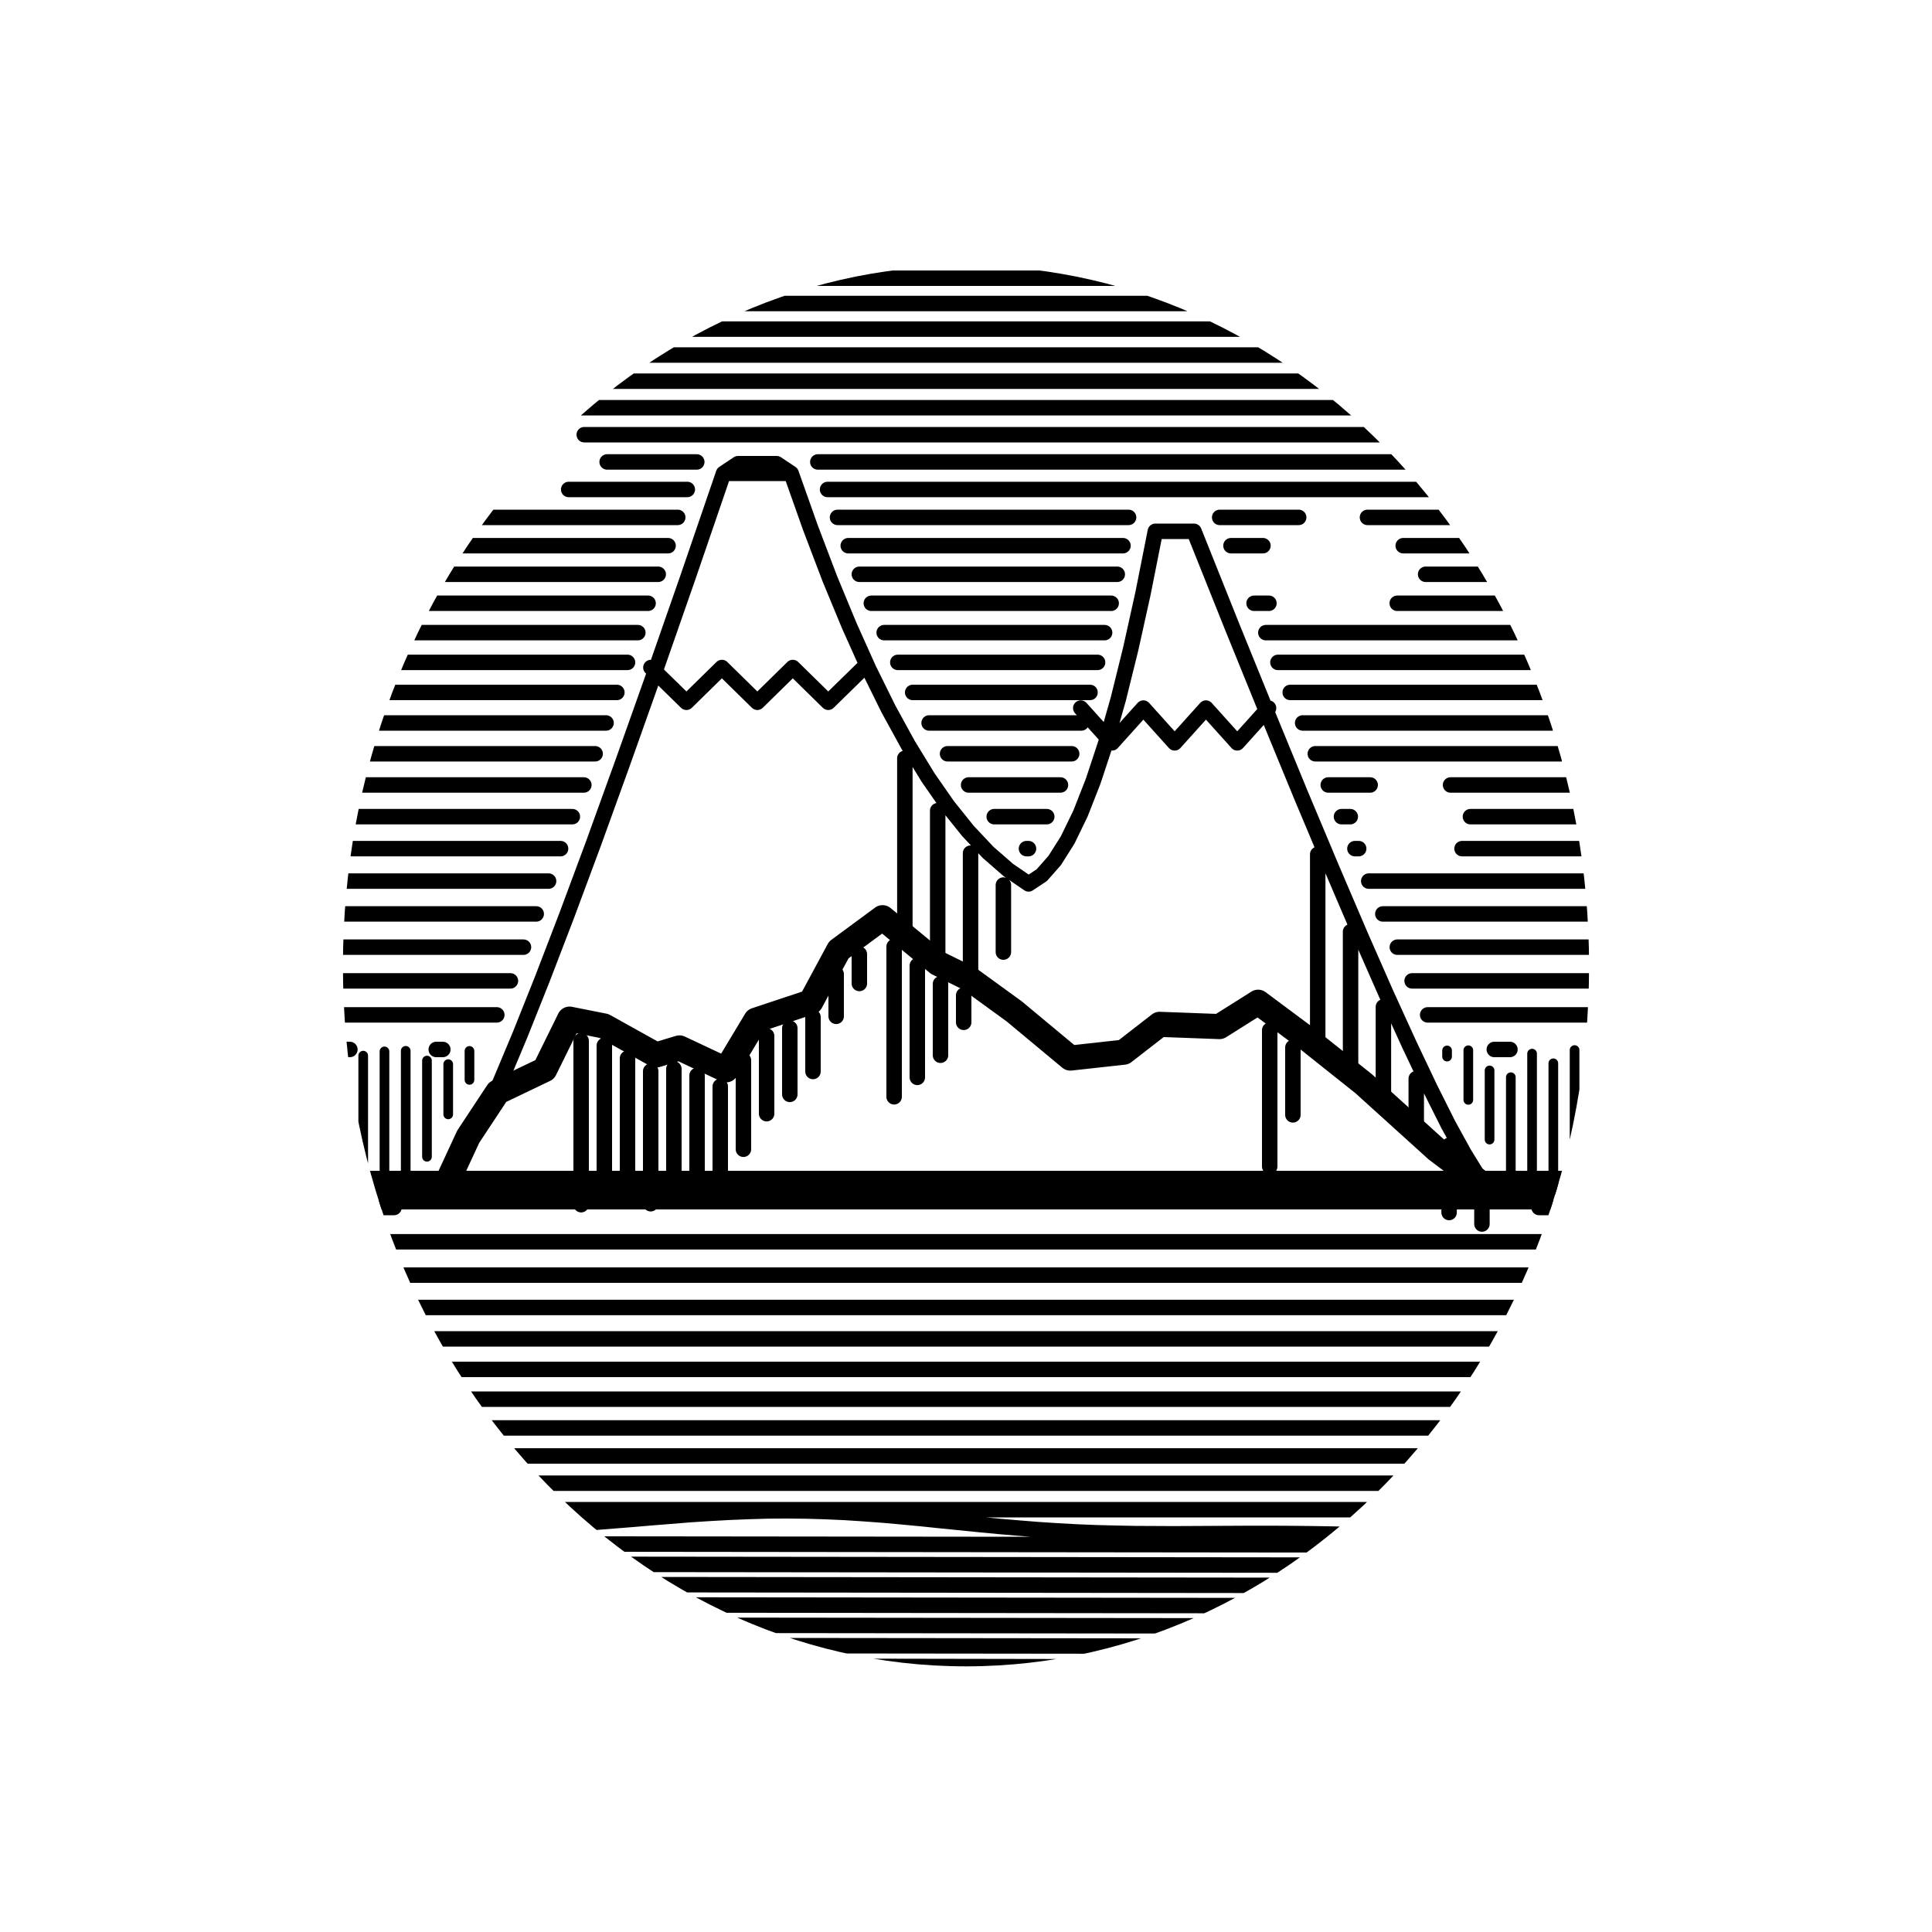
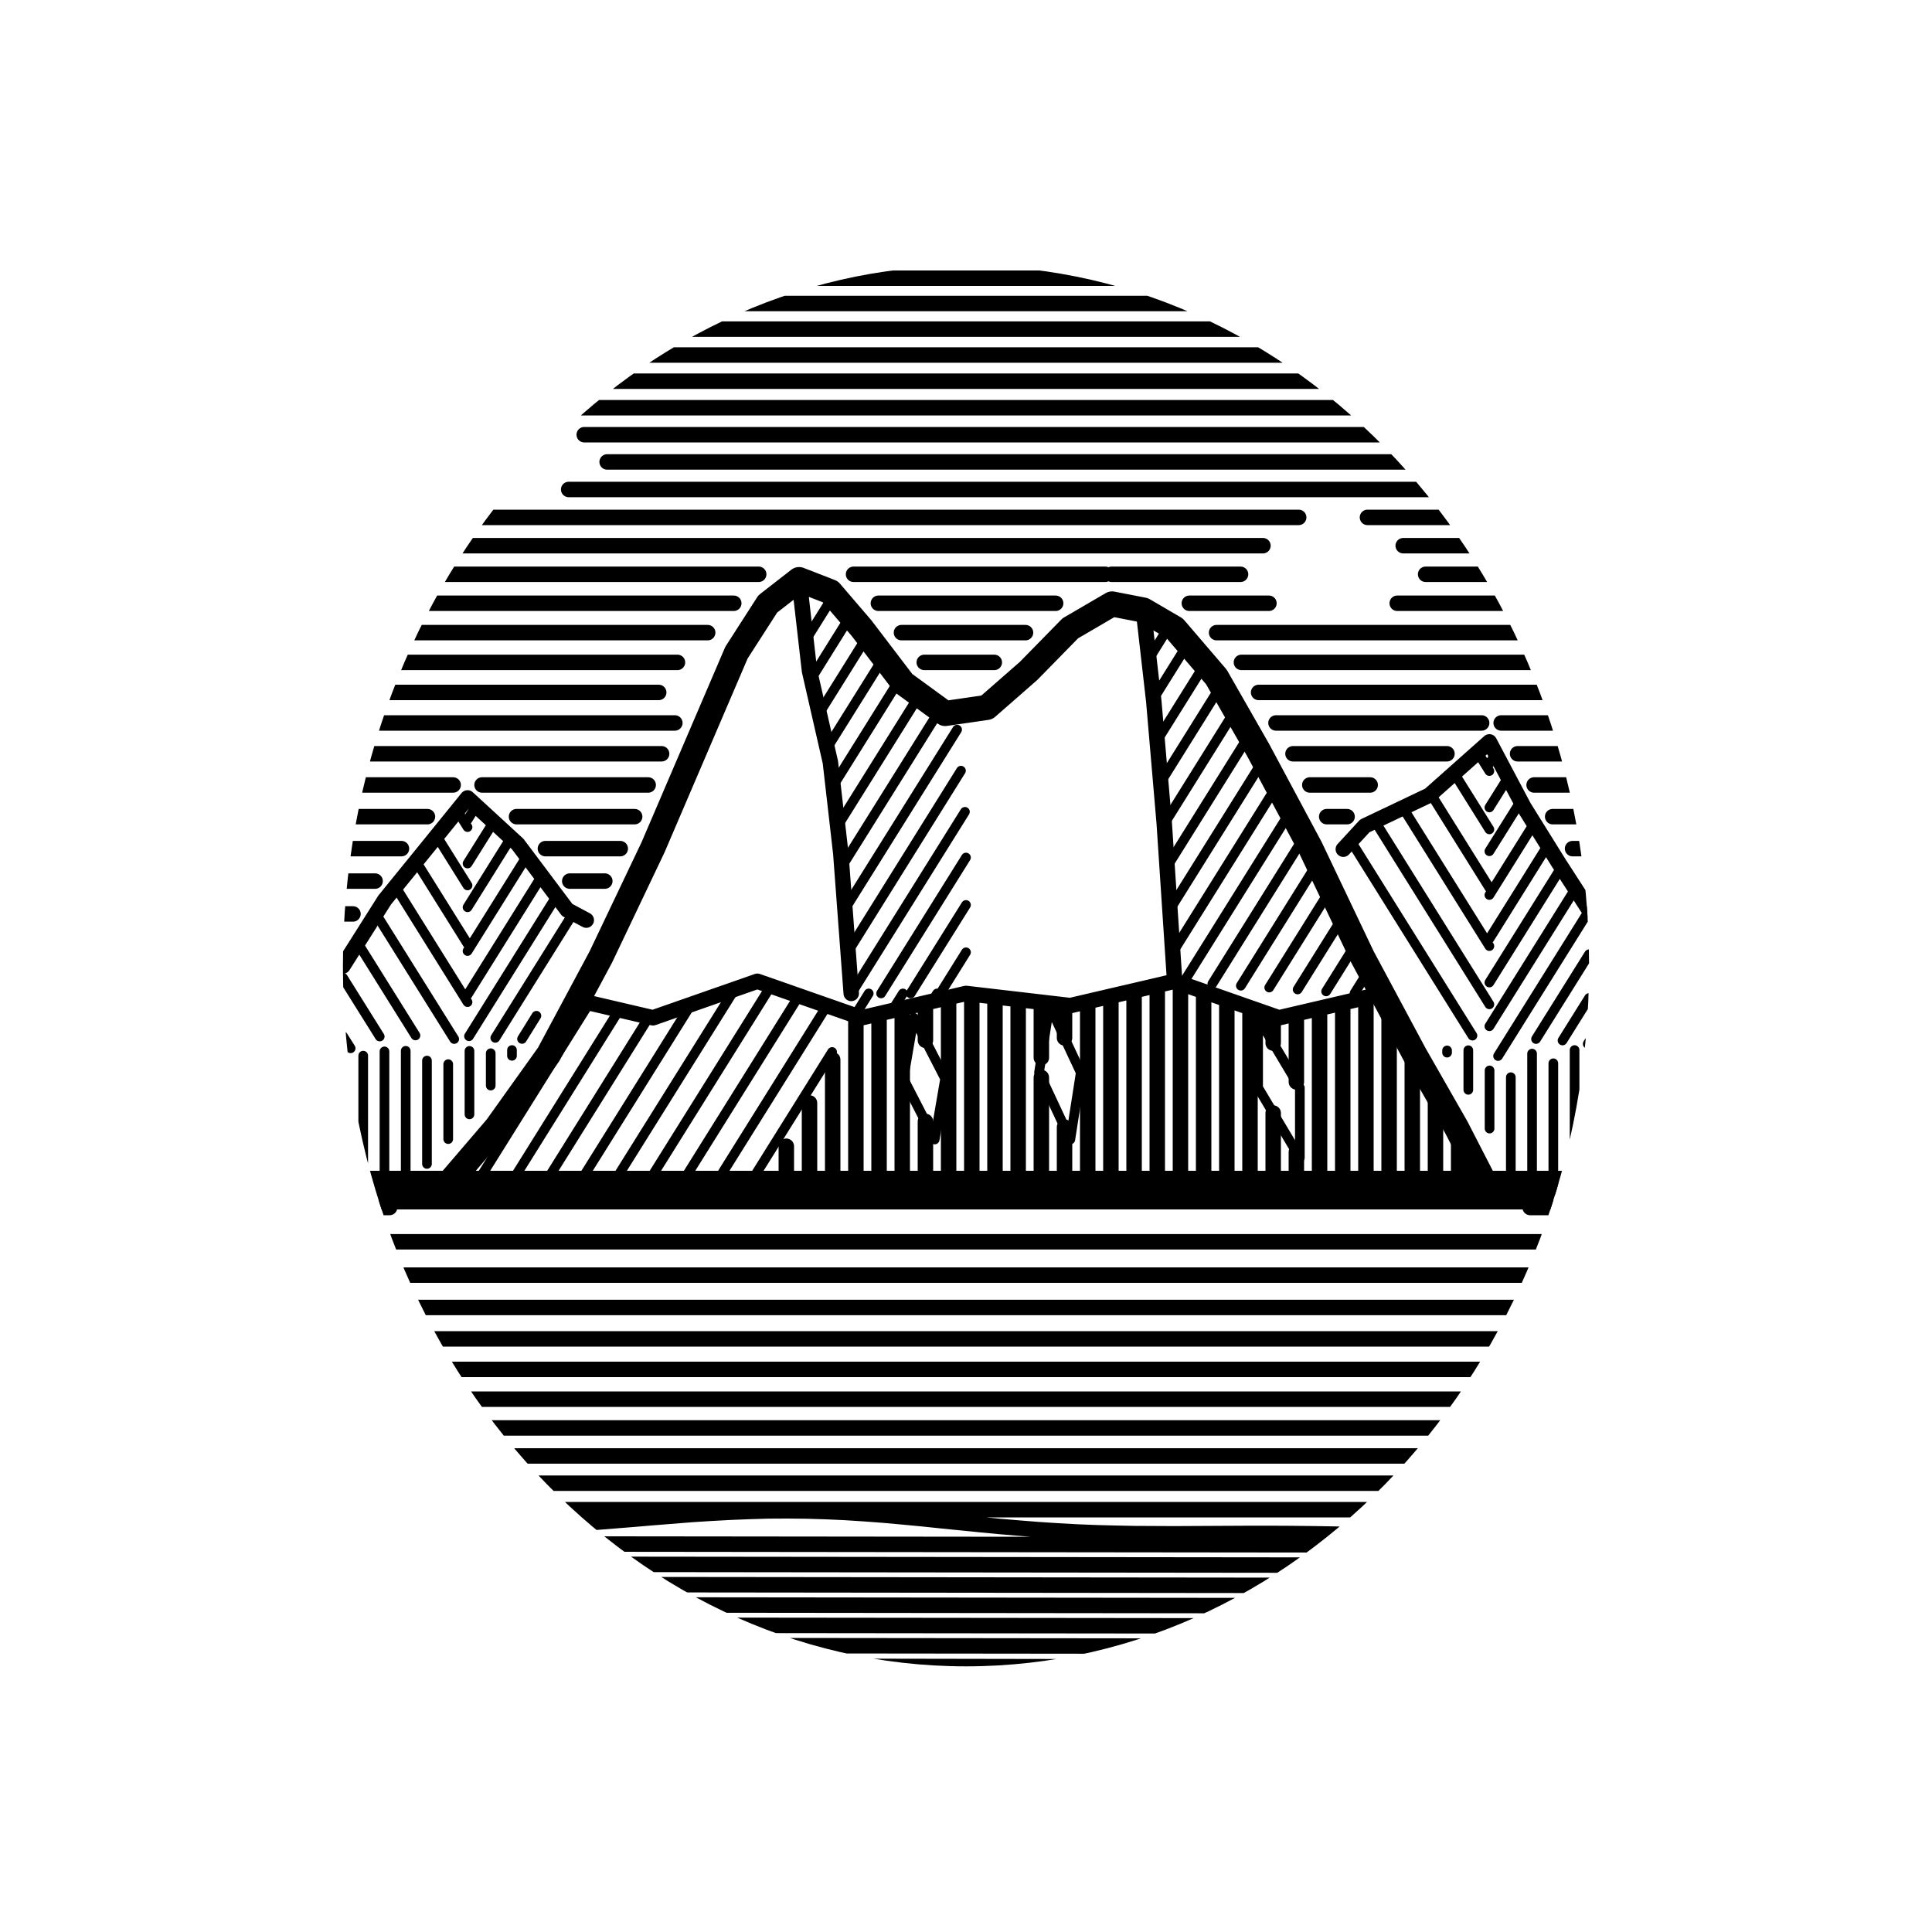
<svg xmlns="http://www.w3.org/2000/svg" viewBox="0 0 200 200">
  <defs>
    <clipPath id="w">
      <path d="M35.5 100A64.5 72.5 0 1 1 164.5 100A64.5 72.5 0 1 1 35.5 100Z" />
    </clipPath>
  </defs>
  <g clip-path="url(#w)" fill="none" stroke="#000" stroke-linecap="round" stroke-linejoin="round">
-     <path d="M167.4 109.82L167.4 123.2M165.2 112.82L165.2 123.2M163 108.7L163 123.2M160.8 110.07L160.8 123.2M158.6 109.07L158.6 123.2M156.4 111.51L156.4 121.2M154.2 110.81L154.2 117.97M152 108.72L152 113.86M149.8 108.74L149.8 109.38M48.6 108.79L48.6 111.79M46.4 110.16L46.4 115.36M44.2 109.79L44.2 119.75M42 108.78L42 123.2M39.8 108.84L39.8 123.2M37.6 109.28L37.6 123.2" stroke-width="1" />
-     <path d="M35.5 28.8L164.5 28.8M35.5 31.42L164.5 31.42M35.5 34.07L164.5 34.07M35.5 36.75L164.5 36.75M35.5 39.46L164.5 39.46M35.5 42.21L46.82 42.21M57.18 42.21L164.5 42.21M35.5 45L43.52 45M60.48 45L164.5 45M35.5 47.82L41.15 47.82M62.85 47.82L72.13 47.82M84.66 47.82L164.5 47.82M35.5 50.67L45.13 50.67M58.87 50.67L71.15 50.67M85.67 50.67L164.5 50.67M35.5 53.56L70.16 53.56M86.7 53.56L116.83 53.56M126.26 53.56L134.44 53.56M141.56 53.56L164.5 53.56M35.5 56.49L69.16 56.49M87.81 56.49L116.25 56.49M127.43 56.49L130.74 56.49M145.26 56.49L164.5 56.49M35.5 59.45L68.14 59.45M88.96 59.45L115.66 59.45M147.58 59.45L164.5 59.45M35.5 62.45L67.09 62.45M90.2 62.45L115.03 62.45M129.82 62.45L131.36 62.45M144.64 62.45L164.5 62.45M35.5 65.49L66.03 65.49M91.53 65.49L114.35 65.49M131.04 65.49L164.5 65.49M35.5 68.57L64.96 68.57M92.94 68.57L113.62 68.57M132.29 68.57L164.5 68.57M35.5 71.68L63.86 71.68M94.48 71.68L112.84 71.68M133.56 71.68L164.5 71.68M35.5 74.84L62.74 74.84M96.18 74.84L111.94 74.84M134.85 74.84L164.5 74.84M35.5 78.03L61.61 78.03M98.09 78.03L110.94 78.03M136.16 78.03L164.5 78.03M35.5 81.26L60.44 81.26M100.27 81.26L109.78 81.26M137.5 81.26L141.84 81.26M150.16 81.26L164.5 81.26M35.5 84.54L59.25 84.54M102.92 84.54L108.36 84.54M138.87 84.54L139.78 84.54M152.22 84.54L164.5 84.54M35.5 87.85L58.03 87.85M106.26 87.85L106.47 87.85M140.26 87.85L140.65 87.85M151.35 87.85L164.5 87.85M35.5 91.21L56.79 91.21M141.69 91.21L164.5 91.21M35.5 94.61L55.51 94.61M143.15 94.61L164.5 94.61M35.5 98.05L54.19 98.05M144.65 98.05L164.5 98.05M35.5 101.54L52.84 101.54M146.18 101.54L164.5 101.54M35.5 105.06L51.43 105.06M147.79 105.06L164.5 105.06M35.5 108.64L36.22 108.64M45.16 108.64L45.84 108.64M154.69 108.64L156.31 108.64M35.5 125L40.79 125M159.32 125L164.5 125M35.5 128.55L164.5 128.55M35.5 132L164.5 132M35.5 135.35L164.5 135.35M35.5 138.6L164.5 138.6M35.5 141.76L164.5 141.76M35.5 144.84L164.5 144.84M35.5 147.82L164.5 147.82M35.5 150.72L164.5 150.72M35.5 153.54L164.5 153.54M35.5 156.28L164.5 156.28M143.51 158.94L159.84 158.94M35.5 159.81L165.5 159.95M35.5 161.91L165.5 162.05M35.5 164.01L165.5 164.15M35.5 166.11L165.5 166.25M35.5 168.21L165.5 168.35M35.5 170.31L165.5 170.45M35.5 172.41L110.5 172.54M35.5 158.41L37.5 158.37L39.5 158.34L41.5 158.32L43.5 158.3L45.5 158.28L47.5 158.25L49.5 158.21L51.5 158.15L53.5 158.08L55.5 157.99L57.5 157.88L59.5 157.75L61.5 157.6L63.5 157.44L65.5 157.28L67.5 157.11L69.5 156.95L71.5 156.79L73.5 156.66L75.5 156.55L77.5 156.47L79.5 156.41L81.5 156.4L83.5 156.42L85.5 156.48L87.5 156.57L89.5 156.7L91.5 156.85L93.5 157.03L95.5 157.22L97.5 157.43L99.5 157.63L101.5 157.83L103.5 158.02L105.5 158.19L107.5 158.35L109.5 158.48L111.5 158.59L113.5 158.67L115.5 158.72L117.5 158.76L119.5 158.77L121.5 158.78L123.5 158.77L125.5 158.76L127.5 158.75L129.5 158.74L131.5 158.74L133.5 158.75L135.5 158.77L137.5 158.8L139.5 158.84L141.5 158.89L143.5 158.94L145.5 158.99L147.5 159.04L149.5 159.08L151.5 159.1L153.5 159.11L155.5 159.09L157.5 159.04L159.5 158.96L161.5 158.85L163.5 158.72L165.5 158.55M50.9 113.98L51.8 111.98L53.85 107.09L56.14 101.35L58.67 94.76L61.44 87.31L64.44 79.01L67.69 69.86L71.18 59.86L74.9 49L81.9 49L83.9 54.64L85.9 59.9L87.92 64.78L89.94 69.28L91.97 73.39L94.02 77.13L96.07 80.48L98.13 83.44L100.21 86.03L102.29 88.24L104.38 90.06L106.48 91.5L107.84 90.6L109.18 89.08L110.52 86.96L111.85 84.22L113.16 80.88L114.47 76.92L115.77 72.35L117.05 67.18L118.33 61.4L119.6 55L123.6 55L127.56 64.9L131.27 74.03L134.71 82.39L137.9 89.98L140.82 96.8L143.48 102.85L145.89 108.13L148.03 112.64L149.91 116.39L151.54 119.36L152.9 121.57L154 123M74.9 49L76.4 48L80.4 48L81.9 49M67.38 69.1L71.06 72.7L74.73 69.1L78.4 72.7L82.07 69.1L85.74 72.7L89.42 69.1M111.88 73.3L115.12 76.9L118.36 73.3L121.6 76.9L124.84 73.3L128.08 76.9L131.32 73.3M93.67 78.5L93.67 96.9M97.07 83.92L97.07 99.7M100.47 88.32L100.47 101.35M103.87 91.62L103.87 98.56M136.41 88.44L136.41 108.4M139.81 96.45L139.81 111.1M143.21 104.23L143.21 114.03M146.61 111.66L146.61 117.11M150.01 118.57L150.01 119.99M150.01 123L150.01 125.52M153.41 124.24L153.41 126.71M60.16 107.74L60.16 124.71M62.56 108.23L62.56 124.12M64.96 109.56L64.96 124.37M67.36 110.89L67.36 124.61M69.76 110.65L69.76 123.26M72.16 111.33L72.16 122.83M74.56 112.47L74.56 122.83M76.96 109.76L76.96 118.97M79.36 107.24L79.36 115.29M81.76 106.44L81.76 113.29M84.16 105.29L84.16 110.92M86.56 100.84L86.56 105.21M88.96 98.77L88.96 101.81M92.56 97.99L92.56 113.54M94.96 99.96L94.96 111.53M97.36 101.85L97.36 109.24M99.76 103.03L99.76 105.83M131.44 106.64L131.44 120.76M133.84 108.43L133.84 115.41" stroke-width="1.6" />
-     <path d="M46 123L48.47 117.67L51.52 113.05L56.39 110.72L58.96 105.5L62.53 106.21L67.92 109.21L70.34 108.48L75.16 110.75L78.25 105.61L83.93 103.72L86.83 98.34L91.36 95L97.08 99.71L100.31 101.3L104.98 104.69L110.8 109.53L116.33 108.92L120.04 106.04L126.24 106.27L130.24 103.75L135.41 107.6L141.16 112.18L148.73 119.03L154 123" stroke-width="2.6" />
+     <path d="M47.33 83.91L48.4 85.62M45.2 86.54L48.4 91.66M43.07 89.17L48.4 97.7M40.94 91.79L48.4 103.74M38.91 94.59L47.02 107.56M37.02 97.6L43.01 107.19M35.5 101.21L39.31 107.3M35.5 107.25L36.3 108.52M48.4 84.86L49.3 83.43M48.4 89.39L51.1 85.08M48.4 93.92L52.89 86.73M48.4 98.45L54.54 88.63M48.4 102.98L56.08 90.69M48.55 107.27L57.63 92.74M51.27 107.44L59.34 94.53M54.04 107.55L55.53 105.15M152.97 77.88L154.18 79.82M150.54 80.04L154.18 85.86M148.12 82.19L154.18 91.9M145.23 83.62L154.18 97.94M142.33 85L154.18 103.97M139.84 87.06L152.43 107.21M154.18 79.06L154.83 78.03M154.18 83.59L156.13 80.48M154.18 88.12L157.43 82.93M154.18 92.65L158.81 85.24M154.18 97.18L160.22 87.51M154.18 101.71L161.64 89.77M154.18 106.24L163.08 92M155.08 109.32L164.5 94.25M159.01 107.56L164.5 98.78M161.75 107.71L164.5 103.31M164.36 108.06L164.5 107.84M167.4 109.82L167.4 123.2M165.2 112.82L165.2 123.2M163 108.7L163 123.2M160.8 110.07L160.8 123.2M158.6 109.07L158.6 123.2M156.4 111.51L156.4 121.11M154.2 110.81L154.2 116.83M152 108.72L152 112.82M149.8 108.74L149.8 108.97M53 108.7L53 109.3M50.8 109.03L50.8 112.38M48.6 108.79L48.6 115.36M46.4 110.16L46.4 117.92M44.2 109.79L44.2 120.49M42 108.78L42 123.06M39.8 108.84L39.8 123.2M37.6 109.28L37.6 123.2M82.96 62.07L83.72 60.85M83.43 66.22L85.72 62.56M83.98 70.25L87.71 64.27M84.8 73.84L89.71 65.98M85.62 77.43L91.49 68.04M86.24 81.35L93.17 70.26M86.71 85.5L95.19 71.93M87.14 89.72L97.3 73.47M87.47 94.1L99.08 75.53M87.8 98.49L99.48 79.78M88.14 102.84L99.89 84.04M91.21 102.84L100 88.77M94.27 102.84L100 93.68M97.34 102.84L100 98.58M118.46 64.05L118.85 63.43M118.94 68.19L121.09 64.74M119.41 72.34L122.97 66.64M119.79 76.65L124.75 68.71M120.16 80.96L126.41 70.95M120.53 85.28L127.88 73.51M120.82 89.71L129.34 76.07M121.11 94.15L130.79 78.66M121.4 98.59L132.2 81.31M122.56 101.64L133.62 83.95M125.5 101.84L135.03 86.59M128.45 102.04L136.4 89.31M131.39 102.23L137.72 92.1M134.33 102.43L139.05 94.88M137.28 102.63L140.38 97.67M140.22 102.82L141.75 100.38M49.03 123L61.02 103.82M52.57 123L64.1 104.54M56.11 123L67.19 105.26M59.65 123L71.53 103.99M63.18 123L76.06 102.4M66.72 123L79.8 102.07M70.26 123L82.7 103.09M73.8 123L85.61 104.1M77.33 123L86.14 108.9M88.51 105.12L89.93 102.84M92.35 104.62L93.47 102.84M96.5 103.66L97.01 102.84M108.64 104.1L111.88 111.03L110.8 117.96L107.56 111.03L108.64 104.1M130.24 105.36L134.56 112.6L134.56 119.85L130.24 112.6L130.24 105.36M94.6 105.36L97.84 111.66L96.76 117.96L93.52 111.66L94.6 105.36" stroke-width="1" />
+     <path d="M35.5 28.8L164.5 28.8M35.5 31.42L164.5 31.42M35.5 34.07L164.5 34.07M35.5 36.75L164.5 36.75M35.5 39.46L164.5 39.46M35.5 42.21L46.82 42.21M57.18 42.21L164.5 42.21M35.5 45L43.52 45M60.48 45L164.5 45M35.5 47.82L41.15 47.82M62.85 47.82L164.5 47.82M35.5 50.67L45.13 50.67M58.87 50.67L164.5 50.67M35.5 53.56L134.44 53.56M141.56 53.56L164.5 53.56M35.5 56.49L130.74 56.49M145.26 56.49L164.5 56.49M35.5 59.45L78.54 59.45M88.36 59.45L114.42 59.45M115.07 59.45L128.42 59.45M147.58 59.45L164.5 59.45M35.5 62.45L75.96 62.45M90.93 62.45L109.28 62.45M123.12 62.45L131.36 62.45M144.64 62.45L164.5 62.45M35.5 65.49L73.26 65.49M93.32 65.49L106.16 65.49M125.94 65.49L164.5 65.49M35.5 68.57L70.13 68.57M95.68 68.57L102.93 68.57M128.51 68.57L164.5 68.57M35.5 71.68L68.19 71.68M130.29 71.68L164.5 71.68M35.5 74.84L69.86 74.84M132.09 74.84L153.38 74.84M155.4 74.84L164.5 74.84M35.5 78.03L68.49 78.03M133.85 78.03L149.79 78.03M157.1 78.03L164.5 78.03M35.5 81.26L46.91 81.26M49.9 81.26L67.1 81.26M135.59 81.26L141.84 81.26M158.81 81.26L164.5 81.26M35.5 84.54L44.25 84.54M53.47 84.54L65.7 84.54M137.34 84.54L139.45 84.54M160.73 84.54L164.5 84.54M35.5 87.85L41.56 87.85M56.46 87.85L64.21 87.85M162.79 87.85L164.5 87.85M35.5 91.21L38.83 91.21M58.98 91.21L62.61 91.21M35.5 94.61L36.54 94.61M35.5 100L39.82 93.17L44.2 87.78L48.4 82.6L53.59 87.37L58.72 94.2L60.69 95.25M139.06 87.91L141.28 85.5L147.98 82.31L154.18 76.8L157.74 83.52L161.35 89.32L164.5 94.2M35.5 125L40.33 125M158.4 125L164.5 125M35.5 128.55L164.5 128.55M35.5 132L164.5 132M35.5 135.35L164.5 135.35M35.5 138.6L164.5 138.6M35.5 141.76L164.5 141.76M35.5 144.84L164.5 144.84M35.5 147.82L164.5 147.82M35.5 150.72L164.5 150.72M35.5 153.54L164.5 153.54M35.5 156.28L164.5 156.28M143.51 158.94L159.84 158.94M35.5 159.81L165.5 159.95M35.5 161.91L165.5 162.05M35.5 164.01L165.5 164.15M35.5 166.11L165.5 166.25M35.5 168.21L165.5 168.35M35.5 170.31L165.5 170.45M35.5 172.41L110.5 172.54M35.5 158.41L37.5 158.37L39.5 158.34L41.5 158.32L43.5 158.3L45.5 158.28L47.5 158.25L49.5 158.21L51.5 158.15L53.5 158.08L55.5 157.99L57.5 157.88L59.5 157.75L61.5 157.6L63.5 157.44L65.5 157.28L67.5 157.11L69.5 156.95L71.5 156.79L73.5 156.66L75.5 156.55L77.5 156.47L79.5 156.41L81.5 156.4L83.5 156.42L85.5 156.48L87.5 156.57L89.5 156.7L91.5 156.85L93.5 157.03L95.5 157.22L97.5 157.43L99.5 157.63L101.5 157.83L103.5 158.02L105.5 158.19L107.5 158.35L109.5 158.48L111.5 158.59L113.5 158.67L115.5 158.72L117.5 158.76L119.5 158.77L121.5 158.78L123.5 158.77L125.5 158.76L127.5 158.75L129.5 158.74L131.5 158.74L133.5 158.75L135.5 158.77L137.5 158.8L139.5 158.84L141.5 158.89L143.5 158.94L145.5 158.99L147.5 159.04L149.5 159.08L151.5 159.1L153.5 159.11L155.5 159.09L157.5 159.04L159.5 158.96L161.5 158.85L163.5 158.72L165.5 158.55M153.4 121.83L153.4 123M151 117.17L151 123M148.6 112.92L148.6 123M146.2 108.69L146.2 123M143.8 104.21L143.8 123M141.4 103.26L141.4 123M139 103.82L139 123M136.6 104.38L136.6 123M134.2 104.94L134.2 112M134.2 119.25L134.2 123M131.8 105.15L131.8 107.98M131.8 115.22L131.8 123M129.4 104.31L129.4 123M127 103.47L127 123M124.6 102.63L124.6 123M122.2 101.79L122.2 123M119.8 102L119.8 123M117.4 102.56L117.4 123M115 103.12L115 123M112.6 103.68L112.6 123M110.2 104.03L110.2 107.44M110.2 116.68L110.2 123M107.8 103.75L107.8 109.49M107.8 111.54L107.8 123M105.4 103.47L105.4 123M103 103.19L103 123M100.6 102.91L100.6 123M98.2 103.26L98.2 123M95.8 103.82L95.8 107.69M95.8 116.09L95.8 123M93.4 104.38L93.4 123M91 104.94L91 123M88.6 105.22L88.6 123M86.2 109.7L86.2 123M83.8 114.18L83.8 123M81.4 118.66L81.4 123M82.72 60L83.8 69.45L85.96 78.9L87.04 88.35L88.12 102.84M118.36 63.15L119.44 72.6L120.52 85.2L121.6 101.58M59.8 103.54L67.6 105.36L78.4 101.58L89.2 105.36L100 102.84M100 102.84L110.8 104.1L121.6 101.58L132.4 105.36L143.08 102.87" stroke-width="1.6" />
+     <path d="M46 123L51.4 116.7L56.8 109.14L62.2 99.06L67.6 87.72L71.92 77.64L76.24 67.56L79.48 62.52L82.72 60L85.96 61.26L89.2 65.04L93.52 70.71L97.84 73.86L102.16 73.23L106.48 69.45L110.8 65.04L115.12 62.52L118.36 63.15L121.6 65.04L125.92 70.08L130.24 77.64L135.64 87.72L141.04 99.06L146.44 109.14L150.76 116.7L154 123" stroke-width="2.6" />
    <path d="M35.5 123.2L164.5 123.2" stroke-width="4" />
  </g>
</svg>
